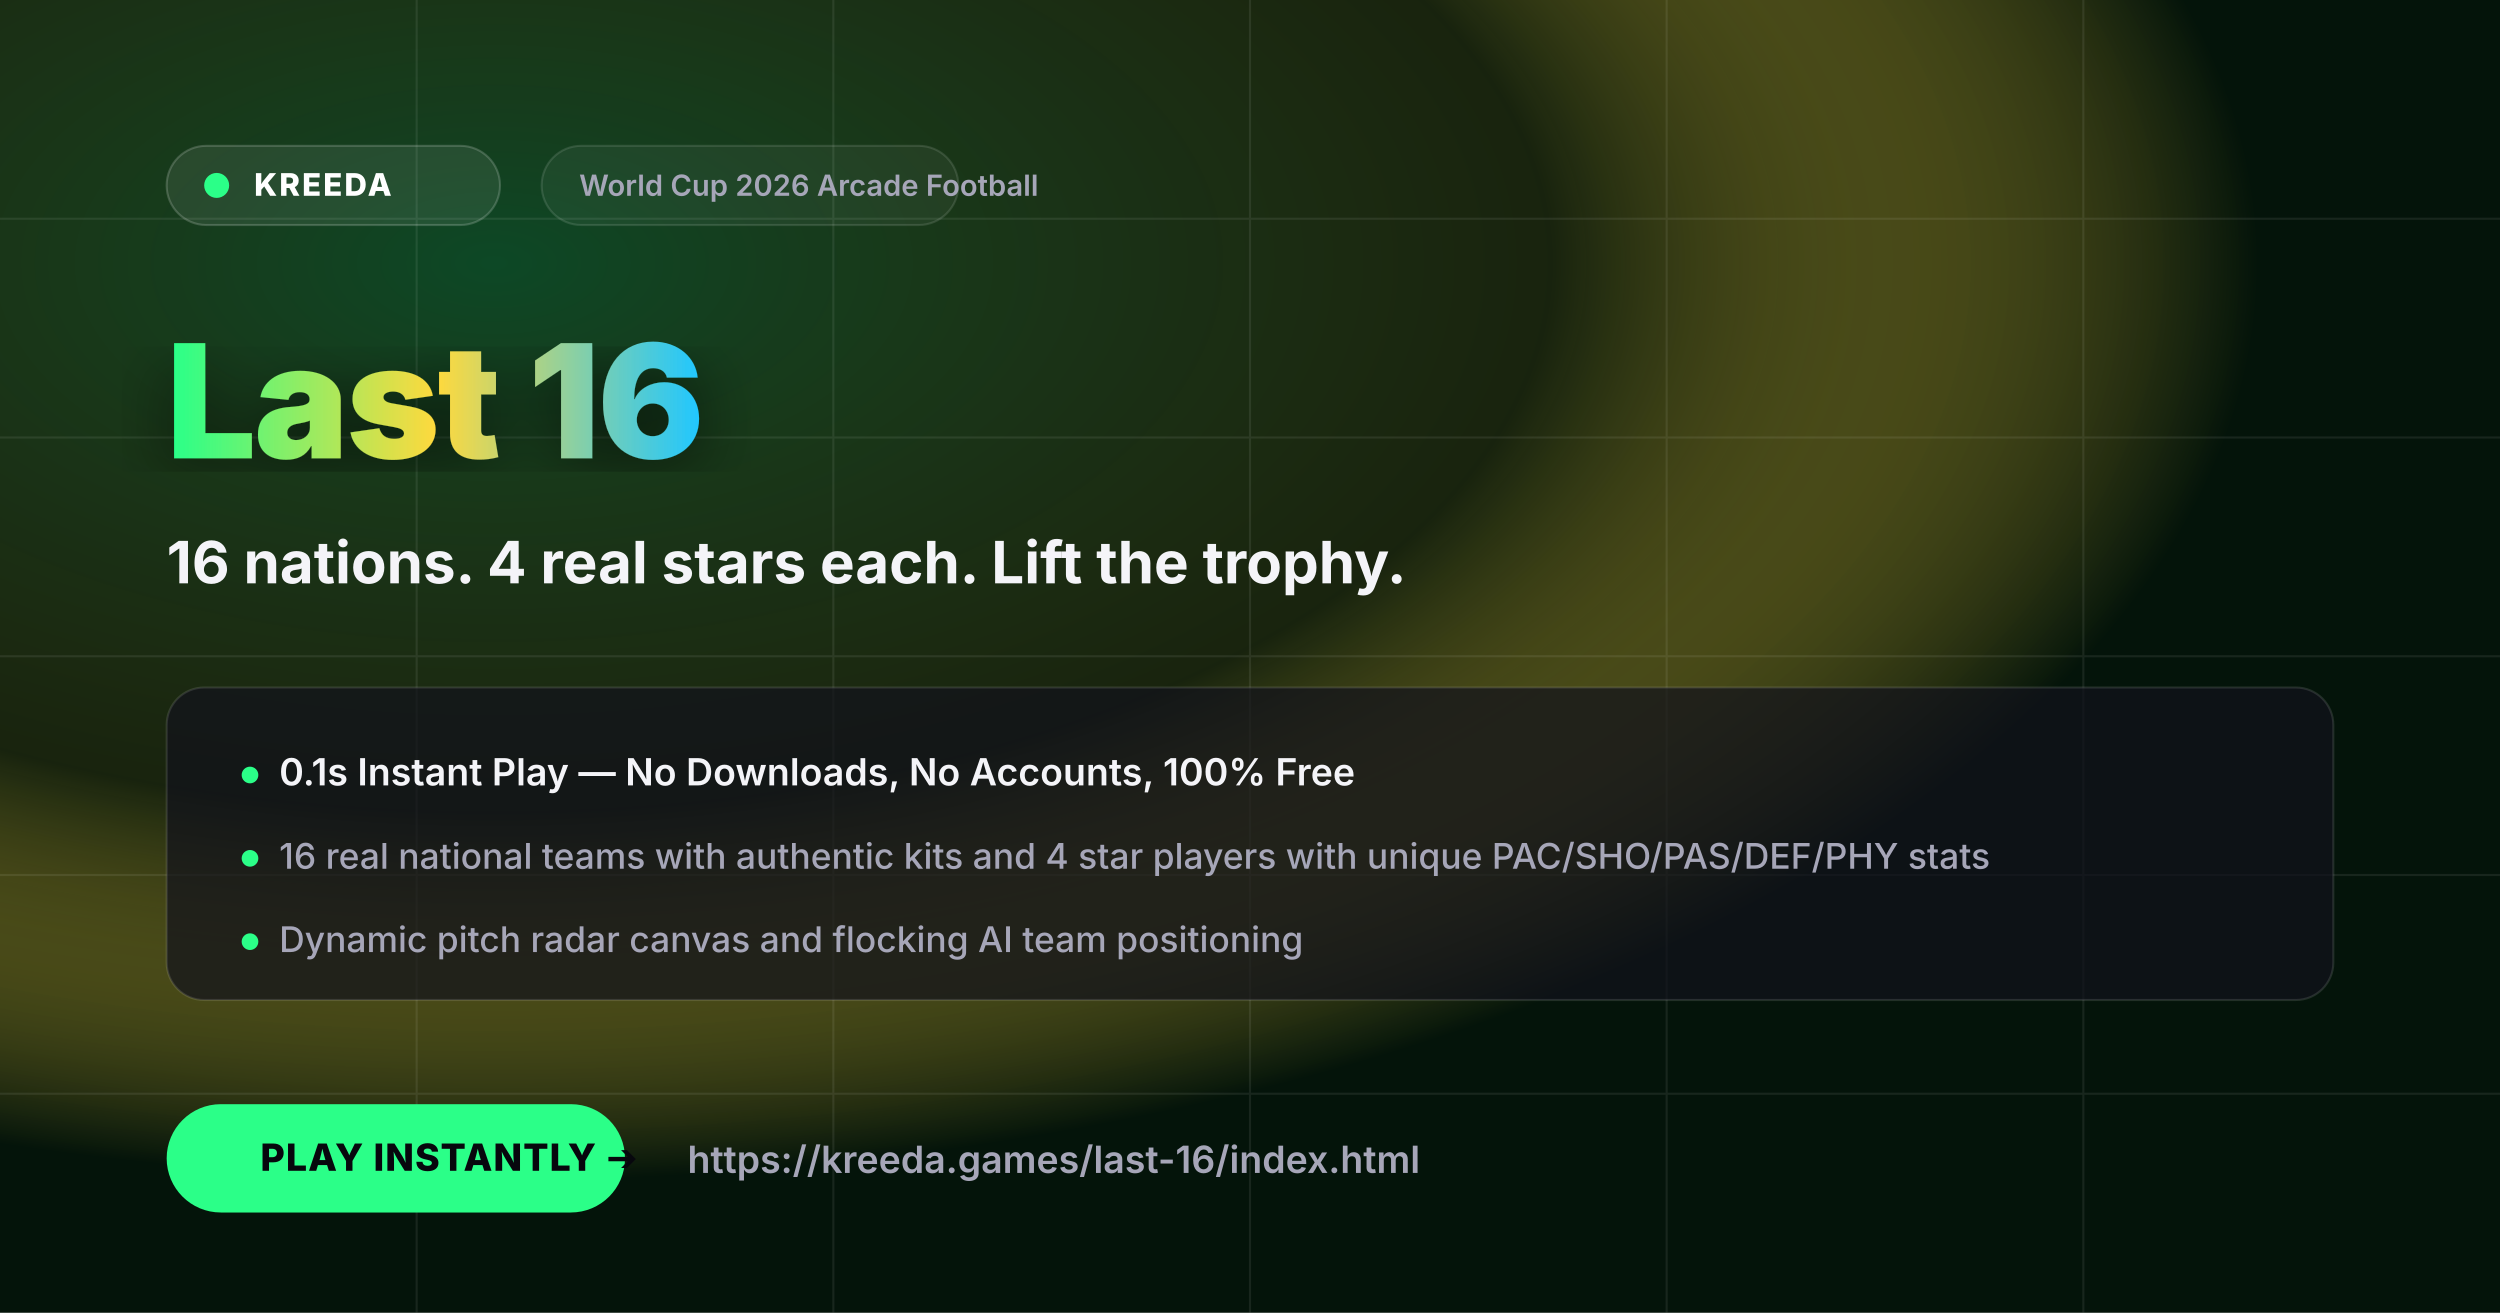
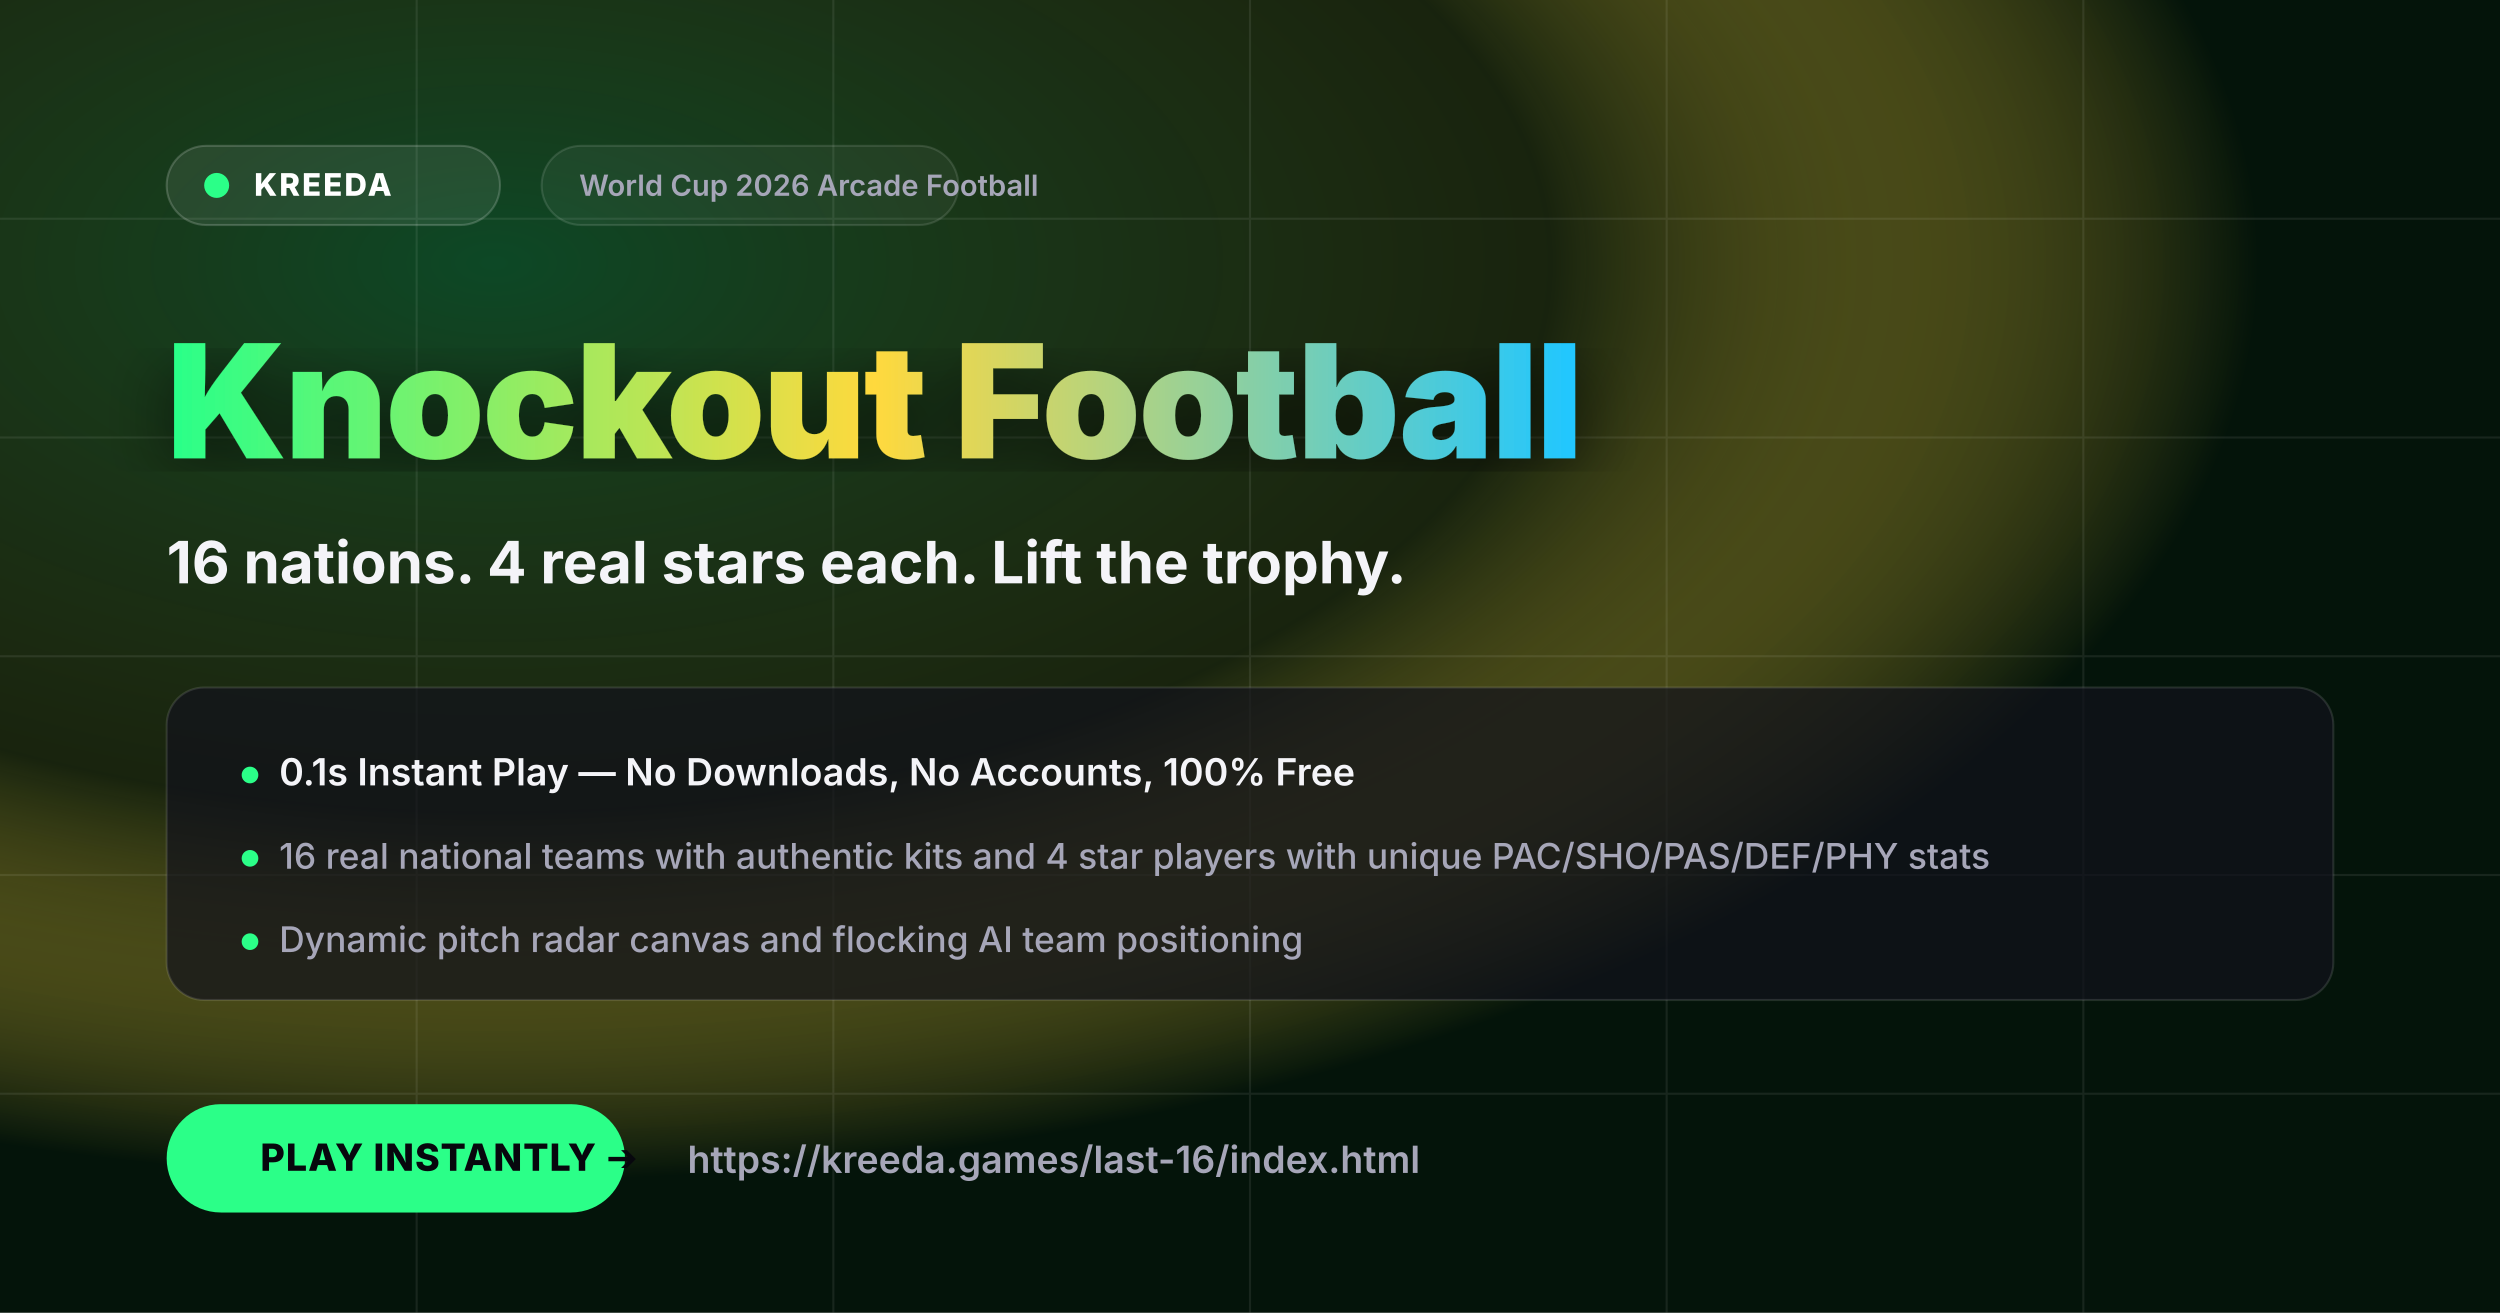
<svg xmlns="http://www.w3.org/2000/svg" viewBox="0 0 1200 630" width="1200" height="630">
  <defs>
    <radialGradient id="bgGlow" cx="20%" cy="20%" r="70%">
      <stop offset="0%" stop-color="#2bff88" stop-opacity="0.22" />
      <stop offset="60%" stop-color="#ffd93d" stop-opacity="0.08" />
      <stop offset="100%" stop-color="#04140a" stop-opacity="1" />
    </radialGradient>
    <linearGradient id="textGrad" x1="0%" y1="0%" x2="100%" y2="0%">
      <stop offset="0%" stop-color="#2bff88" />
      <stop offset="50%" stop-color="#ffd93d" />
      <stop offset="100%" stop-color="#21c7ff" />
    </linearGradient>
    <filter id="shadow" x="-10%" y="-10%" width="120%" height="120%">
      <feDropShadow dx="0" dy="8" stdDeviation="16" flood-color="#000000" flood-opacity="0.6" />
    </filter>
  </defs>
  <rect width="1200" height="630" fill="#04140a" />
  <rect width="1200" height="630" fill="url(#bgGlow)" />
  <g opacity="0.08" stroke="#ffffff" stroke-width="1">
    <line x1="0" y1="105" x2="1200" y2="105" />
    <line x1="0" y1="210" x2="1200" y2="210" />
    <line x1="0" y1="315" x2="1200" y2="315" />
    <line x1="0" y1="420" x2="1200" y2="420" />
    <line x1="0" y1="525" x2="1200" y2="525" />
    <line x1="200" y1="0" x2="200" y2="630" />
    <line x1="400" y1="0" x2="400" y2="630" />
    <line x1="600" y1="0" x2="600" y2="630" />
    <line x1="800" y1="0" x2="800" y2="630" />
    <line x1="1000" y1="0" x2="1000" y2="630" />
  </g>
  <g transform="translate(80, 70)">
    <rect width="160" height="38" rx="19" fill="rgba(255,255,255,0.08)" stroke="rgba(255,255,255,0.18)" stroke-width="1" />
    <circle cx="24" cy="19" r="6" fill="#2bff88" />
    <text x="42" y="24" fill="#ffffff" font-family="-apple-system, system-ui, sans-serif" font-weight="800" font-size="15" letter-spacing="1">KREEDA</text>
  </g>
  <g transform="translate(260, 70)">
    <rect width="200" height="38" rx="19" fill="rgba(255,255,255,0.05)" stroke="rgba(255,255,255,0.12)" stroke-width="1" />
    <text x="18" y="24" fill="#a6a6b8" font-family="-apple-system, system-ui, sans-serif" font-weight="600" font-size="14">World Cup 2026 Arcade Football</text>
  </g>
-   <text x="80" y="220" fill="url(#textGrad)" font-family="-apple-system, system-ui, sans-serif" font-weight="900" font-size="76" letter-spacing="-1" filter="url(#shadow)">Last 16</text>
+   <text x="80" y="220" fill="url(#textGrad)" font-family="-apple-system, system-ui, sans-serif" font-weight="900" font-size="76" letter-spacing="-1" filter="url(#shadow)">Knockout Football</text>
  <text x="80" y="280" fill="#f4f4f8" font-family="-apple-system, system-ui, sans-serif" font-weight="700" font-size="28" letter-spacing="0">16 nations. 4 real stars each. Lift the trophy.</text>
  <g transform="translate(80, 330)">
    <rect width="1040" height="150" rx="18" fill="rgba(18,18,28,0.7)" stroke="rgba(255,255,255,0.12)" stroke-width="1" />
    <g transform="translate(30, 42)">
      <circle cx="10" cy="0" r="4" fill="#2bff88" />
      <text x="24" y="5" fill="#f4f4f8" font-family="-apple-system, system-ui, sans-serif" font-weight="600" font-size="18">0.1s Instant Play — No Downloads, No Accounts, 100% Free</text>
    </g>
    <g transform="translate(30, 82)">
      <circle cx="10" cy="0" r="4" fill="#2bff88" />
      <text x="24" y="5" fill="#a6a6b8" font-family="-apple-system, system-ui, sans-serif" font-weight="500" font-size="17">16 real national teams with authentic kits and 4 star players with unique PAC/SHO/PAS/DEF/PHY stats</text>
    </g>
    <g transform="translate(30, 122)">
      <circle cx="10" cy="0" r="4" fill="#2bff88" />
      <text x="24" y="5" fill="#a6a6b8" font-family="-apple-system, system-ui, sans-serif" font-weight="500" font-size="17">Dynamic pitch radar canvas and flocking AI team positioning</text>
    </g>
  </g>
  <g transform="translate(80, 530)">
    <rect width="220" height="52" rx="26" fill="#2bff88" />
    <text x="45" y="32" fill="#07070d" font-family="-apple-system, system-ui, sans-serif" font-weight="800" font-size="18" letter-spacing="0.5">PLAY INSTANTLY ➔</text>
  </g>
  <text x="330" y="563" fill="#a6a6b8" font-family="-apple-system, system-ui, sans-serif" font-weight="600" font-size="18">https://kreeda.games/last-16/index.html</text>
</svg>
